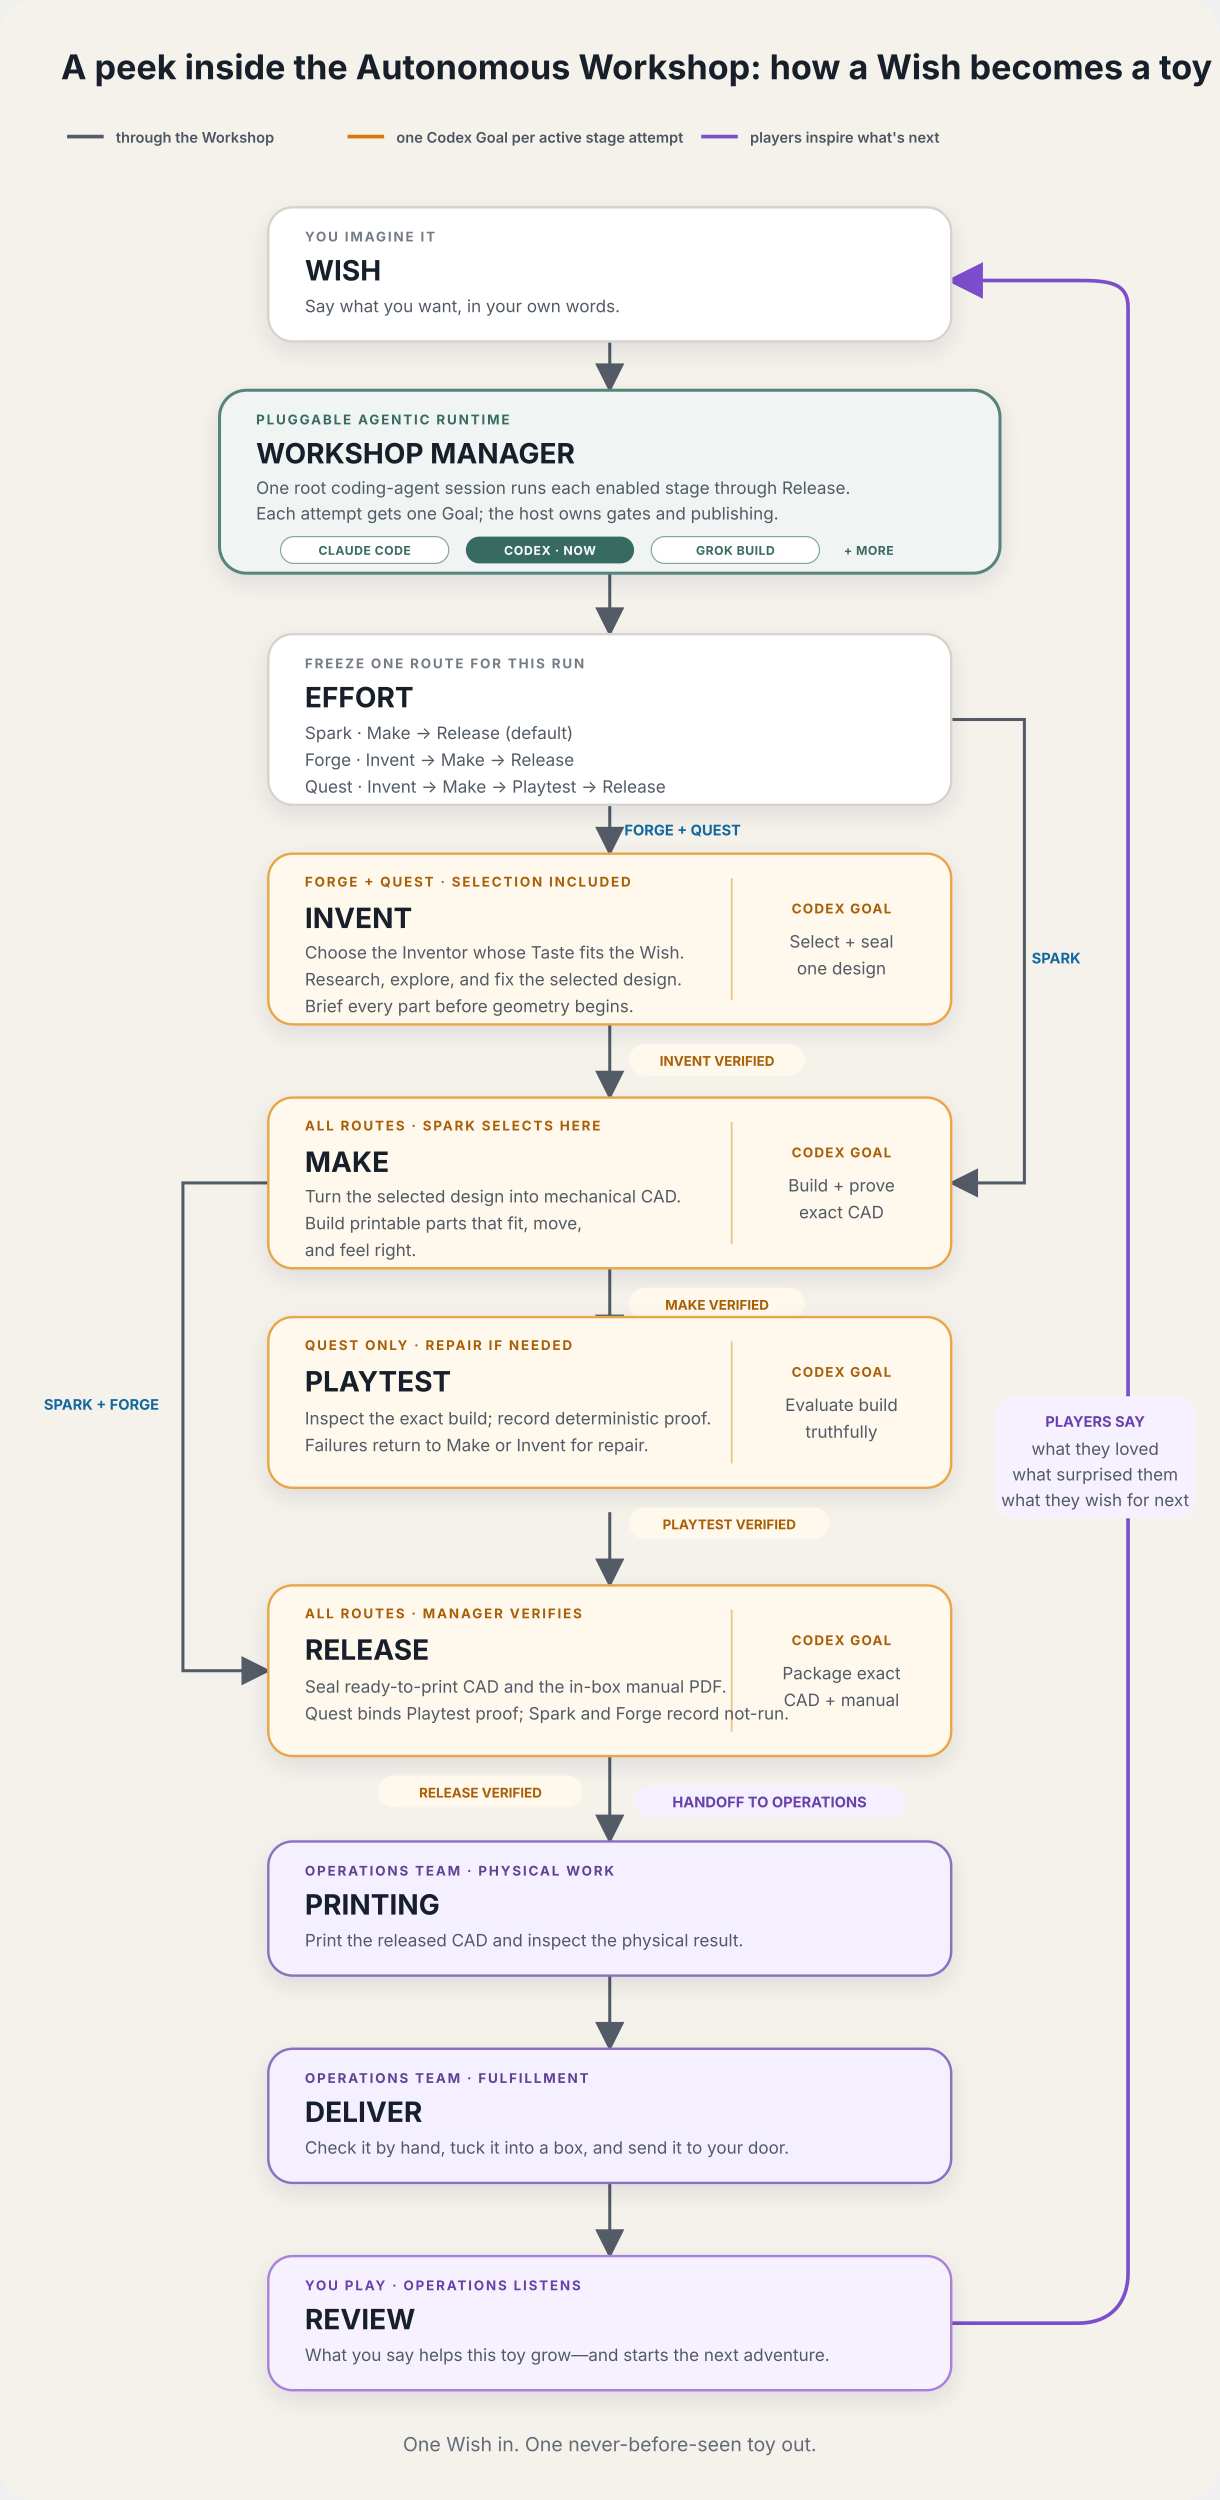
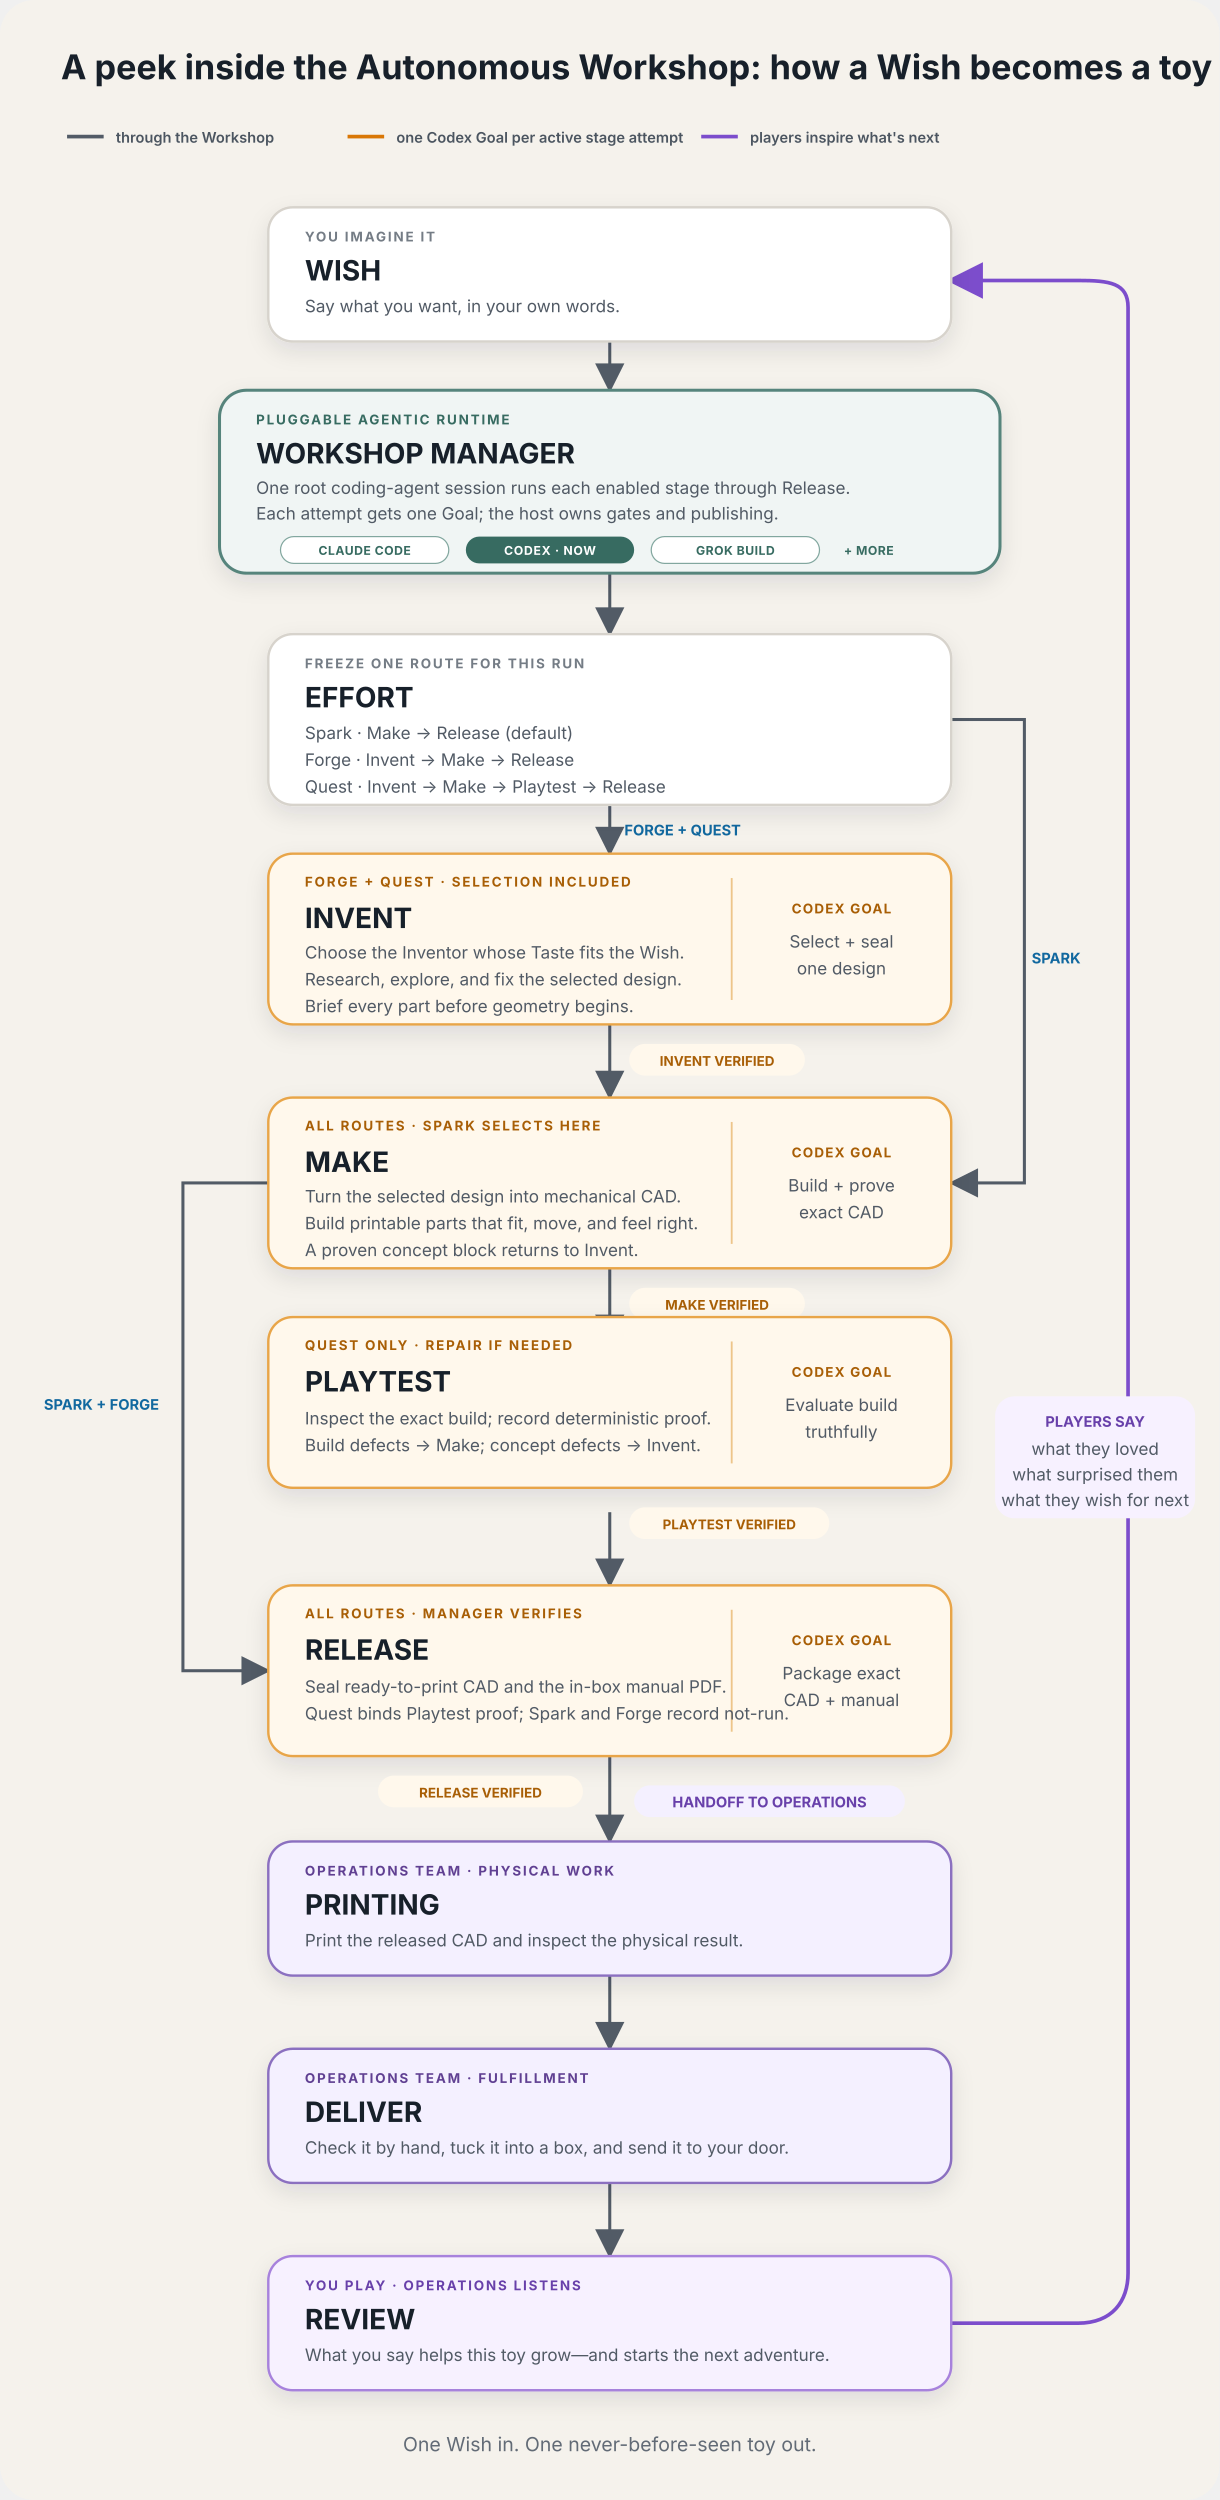
<svg xmlns="http://www.w3.org/2000/svg" viewBox="0 0 1000 2050" role="img" aria-labelledby="title description">
  <defs>
    <filter id="shadow" x="-20%" y="-20%" width="140%" height="160%">
      <feDropShadow dx="0" dy="7" stdDeviation="9" flood-color="#17202a" flood-opacity="0.10" />
    </filter>
    <marker id="arrow-main" viewBox="0 0 12 12" markerWidth="24" markerHeight="24" refX="11" refY="6" orient="auto" markerUnits="userSpaceOnUse" overflow="visible">
      <polygon points="0,0 12,6 0,12" fill="#525b66" />
    </marker>
    <marker id="arrow-ai" markerWidth="10" markerHeight="10" refX="8" refY="5" orient="auto" markerUnits="strokeWidth">
      <path d="M 0 0 L 10 5 L 0 10 z" fill="#1675b8" />
    </marker>
    <marker id="arrow-human" markerWidth="10" markerHeight="10" refX="8" refY="5" orient="auto" markerUnits="strokeWidth">
      <path d="M 0 0 L 10 5 L 0 10 z" fill="#7c4dcc" />
    </marker>
    <style>
      .title { font: 700 28px -apple-system, BlinkMacSystemFont, "Segoe UI", sans-serif; fill: #17202a; }
      .subtitle { font: 400 16px -apple-system, BlinkMacSystemFont, "Segoe UI", sans-serif; fill: #626b76; }
      .legend { font: 600 12px -apple-system, BlinkMacSystemFont, "Segoe UI", sans-serif; fill: #4b5560; }
      .node { fill: #ffffff; stroke: #d7d3cc; stroke-width: 2; }
      .node-manager { fill: #f0f5f4; stroke: #56847c; stroke-width: 2.5; }
      .node-internal { fill: #fff8ec; stroke: #e8a548; stroke-width: 2; }
      .node-ai { fill: #eef8ff; stroke: #67aee0; stroke-width: 2; }
      .node-human { fill: #f7f1ff; stroke: #a782dc; stroke-width: 2; }
      .node-ops { fill: #f4f0ff; stroke: #8b6fc0; stroke-width: 2; }
      .eyebrow { font: 700 11px -apple-system, BlinkMacSystemFont, "Segoe UI", sans-serif; letter-spacing: 1.5px; fill: #747c85; }
      .eyebrow-manager { fill: #376b61; }
      .eyebrow-internal { fill: #a85e05; }
      .eyebrow-ai { fill: #11689f; }
      .eyebrow-human { fill: #6840aa; }
      .eyebrow-ops { fill: #604092; }
      .heading { font: 700 23px -apple-system, BlinkMacSystemFont, "Segoe UI", sans-serif; fill: #17202a; }
      .body { font: 400 14px -apple-system, BlinkMacSystemFont, "Segoe UI", sans-serif; fill: #515a65; }
      .pill-now { fill: #376b61; }
      .pill-future { fill: #ffffff; stroke: #82a79f; stroke-width: 1; }
      .pill-now-text { font: 700 10px -apple-system, BlinkMacSystemFont, "Segoe UI", sans-serif; letter-spacing: 0.6px; fill: #ffffff; }
      .pill-future-text { font: 700 10px -apple-system, BlinkMacSystemFont, "Segoe UI", sans-serif; letter-spacing: 0.4px; fill: #376b61; }
      .goal-copy { font: 700 11px -apple-system, BlinkMacSystemFont, "Segoe UI", sans-serif; letter-spacing: 1px; fill: #a85e05; }
      .gate { font: 700 11px -apple-system, BlinkMacSystemFont, "Segoe UI", sans-serif; fill: #a85e05; }
      .gate-ai { font: 700 11px -apple-system, BlinkMacSystemFont, "Segoe UI", sans-serif; fill: #11689f; }
      .edge-label-ai { font: 700 12px -apple-system, BlinkMacSystemFont, "Segoe UI", sans-serif; fill: #11689f; }
      .edge-label-human { font: 700 12px -apple-system, BlinkMacSystemFont, "Segoe UI", sans-serif; fill: #6840aa; }
      .flow { fill: none; stroke: #525b66; stroke-width: 2.5; marker-end: url(#arrow-main); }
      .feedback-ai { fill: none; stroke: #1675b8; stroke-width: 3; marker-end: url(#arrow-ai); }
      .feedback-human { fill: none; stroke: #7c4dcc; stroke-width: 3; marker-end: url(#arrow-human); }
    </style>
  </defs>
  <rect width="1000" height="2050" rx="28" fill="#f5f2ec" />
  <text x="50" y="65" class="title">A peek inside the Autonomous Workshop: how a Wish becomes a toy</text>
  <g transform="translate(55 112)">
    <g>
      <line x1="0" y1="0" x2="30" y2="0" stroke="#525b66" stroke-width="3" />
      <text x="40" y="5" class="legend">through the Workshop</text>
    </g>
    <g transform="translate(230 0)">
      <line x1="0" y1="0" x2="30" y2="0" stroke="#d97706" stroke-width="3" />
      <text x="40" y="5" class="legend">one Codex Goal per active stage attempt</text>
    </g>
    <g transform="translate(520 0)">
      <line x1="0" y1="0" x2="30" y2="0" stroke="#7c4dcc" stroke-width="3" />
      <text x="40" y="5" class="legend">players inspire what's next</text>
    </g>
  </g>
  <path class="flow" d="M 500 280 V 320" />
  <path class="flow" d="M 500 470 V 520" />
  <path class="flow" d="M 500 660 V 700" />
  <path class="flow" d="M 500 840 V 900" />
  <path class="flow" d="M 500 1040 V 1100" />
  <path class="flow" d="M 500 1240 V 1300" />
  <path class="flow" d="M 500 1440 V 1510" />
  <path class="flow" d="M 500 1620 V 1680" />
  <path class="flow" d="M 500 1790 V 1850" />
  <path class="flow" d="M 780 590 H 840 V 970 H 780" />
  <path class="flow" d="M 220 970 H 150 V 1370 H 220" />
  <text x="846" y="790" class="edge-label-ai">SPARK</text>
  <text x="36" y="1156" class="edge-label-ai">SPARK + FORGE</text>
  <text x="512" y="685" class="edge-label-ai">FORGE + QUEST</text>
  <path class="feedback-human" d="M 780 1905 H 884 C 912 1905, 925 1887, 925 1864 V 252 C 925 232, 910 230, 884 230 H 782" />
  <g>
    <rect x="816" y="1145" width="164" height="100" rx="16" fill="#f7f1ff" />
    <text x="898" y="1170" text-anchor="middle" class="edge-label-human">PLAYERS SAY</text>
    <text x="898" y="1193" text-anchor="middle" class="body">what they loved</text>
    <text x="898" y="1214" text-anchor="middle" class="body">what surprised them</text>
    <text x="898" y="1235" text-anchor="middle" class="body">what they wish for next</text>
  </g>
  <g filter="url(#shadow)">
    <rect class="node" x="220" y="170" width="560" height="110" rx="20" />
  </g>
  <text x="250" y="198" class="eyebrow">YOU IMAGINE IT</text>
  <text x="250" y="230" class="heading">WISH</text>
  <text x="250" y="256" class="body">Say what you want, in your own words.</text>
  <g filter="url(#shadow)">
    <rect class="node-manager" x="180" y="320" width="640" height="150" rx="22" />
  </g>
  <text x="210" y="348" class="eyebrow eyebrow-manager">PLUGGABLE AGENTIC RUNTIME</text>
  <text x="210" y="380" class="heading">WORKSHOP MANAGER</text>
  <text x="210" y="405" class="body">One root coding-agent session runs each enabled stage through Release.</text>
  <text x="210" y="426" class="body">Each attempt gets one Goal; the host owns gates and publishing.</text>
  <rect x="230" y="440" width="138" height="22" rx="11" class="pill-future" />
  <text x="299" y="455" text-anchor="middle" class="pill-future-text">CLAUDE CODE</text>
  <rect x="382" y="440" width="138" height="22" rx="11" class="pill-now" />
  <text x="451" y="455" text-anchor="middle" class="pill-now-text">CODEX · NOW</text>
  <rect x="534" y="440" width="138" height="22" rx="11" class="pill-future" />
  <text x="603" y="455" text-anchor="middle" class="pill-future-text">GROK BUILD</text>
  <text x="692" y="455" class="pill-future-text">+ MORE</text>
  <g filter="url(#shadow)">
    <rect class="node" x="220" y="520" width="560" height="140" rx="20" />
  </g>
  <text x="250" y="548" class="eyebrow">FREEZE ONE ROUTE FOR THIS RUN</text>
  <text x="250" y="580" class="heading">EFFORT</text>
  <text x="250" y="606" class="body">Spark · Make → Release (default)</text>
  <text x="250" y="628" class="body">Forge · Invent → Make → Release</text>
  <text x="250" y="650" class="body">Quest · Invent → Make → Playtest → Release</text>
  <g filter="url(#shadow)">
    <rect class="node-internal" x="220" y="700" width="560" height="140" rx="20" />
  </g>
  <line x1="600" y1="720" x2="600" y2="820" stroke="#edc58a" stroke-width="1.5" />
  <text x="250" y="727" class="eyebrow eyebrow-internal">FORGE + QUEST · SELECTION INCLUDED</text>
  <text x="250" y="761" class="heading">INVENT</text>
  <text x="250" y="786" class="body">Choose the Inventor whose Taste fits the Wish.</text>
  <text x="250" y="808" class="body">Research, explore, and fix the selected design.</text>
  <text x="250" y="830" class="body">Brief every part before geometry begins.</text>
  <text x="690" y="749" text-anchor="middle" class="goal-copy">CODEX GOAL</text>
  <text x="690" y="777" text-anchor="middle" class="body">Select + seal</text>
  <text x="690" y="799" text-anchor="middle" class="body">one design</text>
  <rect x="516" y="856" width="144" height="26" rx="13" fill="#fff8ec" />
  <text x="588" y="874" text-anchor="middle" class="gate">INVENT VERIFIED</text>
  <g filter="url(#shadow)">
    <rect class="node-internal" x="220" y="900" width="560" height="140" rx="20" />
  </g>
  <line x1="600" y1="920" x2="600" y2="1020" stroke="#edc58a" stroke-width="1.5" />
  <text x="250" y="927" class="eyebrow eyebrow-internal">ALL ROUTES · SPARK SELECTS HERE</text>
  <text x="250" y="961" class="heading">MAKE</text>
  <text x="250" y="986" class="body">Turn the selected design into mechanical CAD.</text>
-   <text x="250" y="1008" class="body">Build printable parts that fit, move,</text>
-   <text x="250" y="1030" class="body">and feel right.</text>
+   <text x="250" y="1008" class="body">Build printable parts that fit, move, and feel right.</text>
+   <text x="250" y="1030" class="body">A proven concept block returns to Invent.</text>
  <text x="690" y="949" text-anchor="middle" class="goal-copy">CODEX GOAL</text>
  <text x="690" y="977" text-anchor="middle" class="body">Build + prove</text>
  <text x="690" y="999" text-anchor="middle" class="body">exact CAD</text>
  <rect x="516" y="1056" width="144" height="26" rx="13" fill="#fff8ec" />
  <text x="588" y="1074" text-anchor="middle" class="gate">MAKE VERIFIED</text>
  <g filter="url(#shadow)">
    <rect class="node-internal" x="220" y="1080" width="560" height="140" rx="20" />
  </g>
  <line x1="600" y1="1100" x2="600" y2="1200" stroke="#edc58a" stroke-width="1.5" />
  <text x="250" y="1107" class="eyebrow eyebrow-internal">QUEST ONLY · REPAIR IF NEEDED</text>
  <text x="250" y="1141" class="heading">PLAYTEST</text>
  <text x="250" y="1168" class="body">Inspect the exact build; record deterministic proof.</text>
-   <text x="250" y="1190" class="body">Failures return to Make or Invent for repair.</text>
+   <text x="250" y="1190" class="body">Build defects → Make; concept defects → Invent.</text>
  <text x="690" y="1129" text-anchor="middle" class="goal-copy">CODEX GOAL</text>
  <text x="690" y="1157" text-anchor="middle" class="body">Evaluate build</text>
  <text x="690" y="1179" text-anchor="middle" class="body">truthfully</text>
  <rect x="516" y="1236" width="164" height="26" rx="13" fill="#fff8ec" />
  <text x="598" y="1254" text-anchor="middle" class="gate">PLAYTEST VERIFIED</text>
  <g filter="url(#shadow)">
    <rect class="node-internal" x="220" y="1300" width="560" height="140" rx="20" />
  </g>
  <line x1="600" y1="1320" x2="600" y2="1420" stroke="#edc58a" stroke-width="1.5" />
  <text x="250" y="1327" class="eyebrow eyebrow-internal">ALL ROUTES · MANAGER VERIFIES</text>
  <text x="250" y="1361" class="heading">RELEASE</text>
  <text x="250" y="1388" class="body">Seal ready-to-print CAD and the in-box manual PDF.</text>
  <text x="250" y="1410" class="body">Quest binds Playtest proof; Spark and Forge record not-run.</text>
  <text x="690" y="1349" text-anchor="middle" class="goal-copy">CODEX GOAL</text>
  <text x="690" y="1377" text-anchor="middle" class="body">Package exact</text>
  <text x="690" y="1399" text-anchor="middle" class="body">CAD + manual</text>
  <rect x="310" y="1456" width="168" height="26" rx="13" fill="#fff8ec" />
  <text x="394" y="1474" text-anchor="middle" class="gate">RELEASE VERIFIED</text>
  <rect x="520" y="1464" width="222" height="26" rx="13" fill="#f4f0ff" />
  <text x="631" y="1482" text-anchor="middle" class="edge-label-human">HANDOFF TO OPERATIONS</text>
  <g filter="url(#shadow)">
    <rect class="node-ops" x="220" y="1510" width="560" height="110" rx="20" />
  </g>
  <text x="250" y="1538" class="eyebrow eyebrow-ops">OPERATIONS TEAM · PHYSICAL WORK</text>
  <text x="250" y="1570" class="heading">PRINTING</text>
  <text x="250" y="1596" class="body">Print the released CAD and inspect the physical result.</text>
  <g filter="url(#shadow)">
    <rect class="node-ops" x="220" y="1680" width="560" height="110" rx="20" />
  </g>
  <text x="250" y="1708" class="eyebrow eyebrow-ops">OPERATIONS TEAM · FULFILLMENT</text>
  <text x="250" y="1740" class="heading">DELIVER</text>
  <text x="250" y="1766" class="body">Check it by hand, tuck it into a box, and send it to your door.</text>
  <g filter="url(#shadow)">
    <rect class="node-human" x="220" y="1850" width="560" height="110" rx="20" />
  </g>
  <text x="250" y="1878" class="eyebrow eyebrow-human">YOU PLAY · OPERATIONS LISTENS</text>
  <text x="250" y="1910" class="heading">REVIEW</text>
  <text x="250" y="1936" class="body">What you say helps this toy grow—and starts the next adventure.</text>
  <text x="500" y="2010" text-anchor="middle" class="subtitle">One Wish in. One never-before-seen toy out.</text>
</svg>
